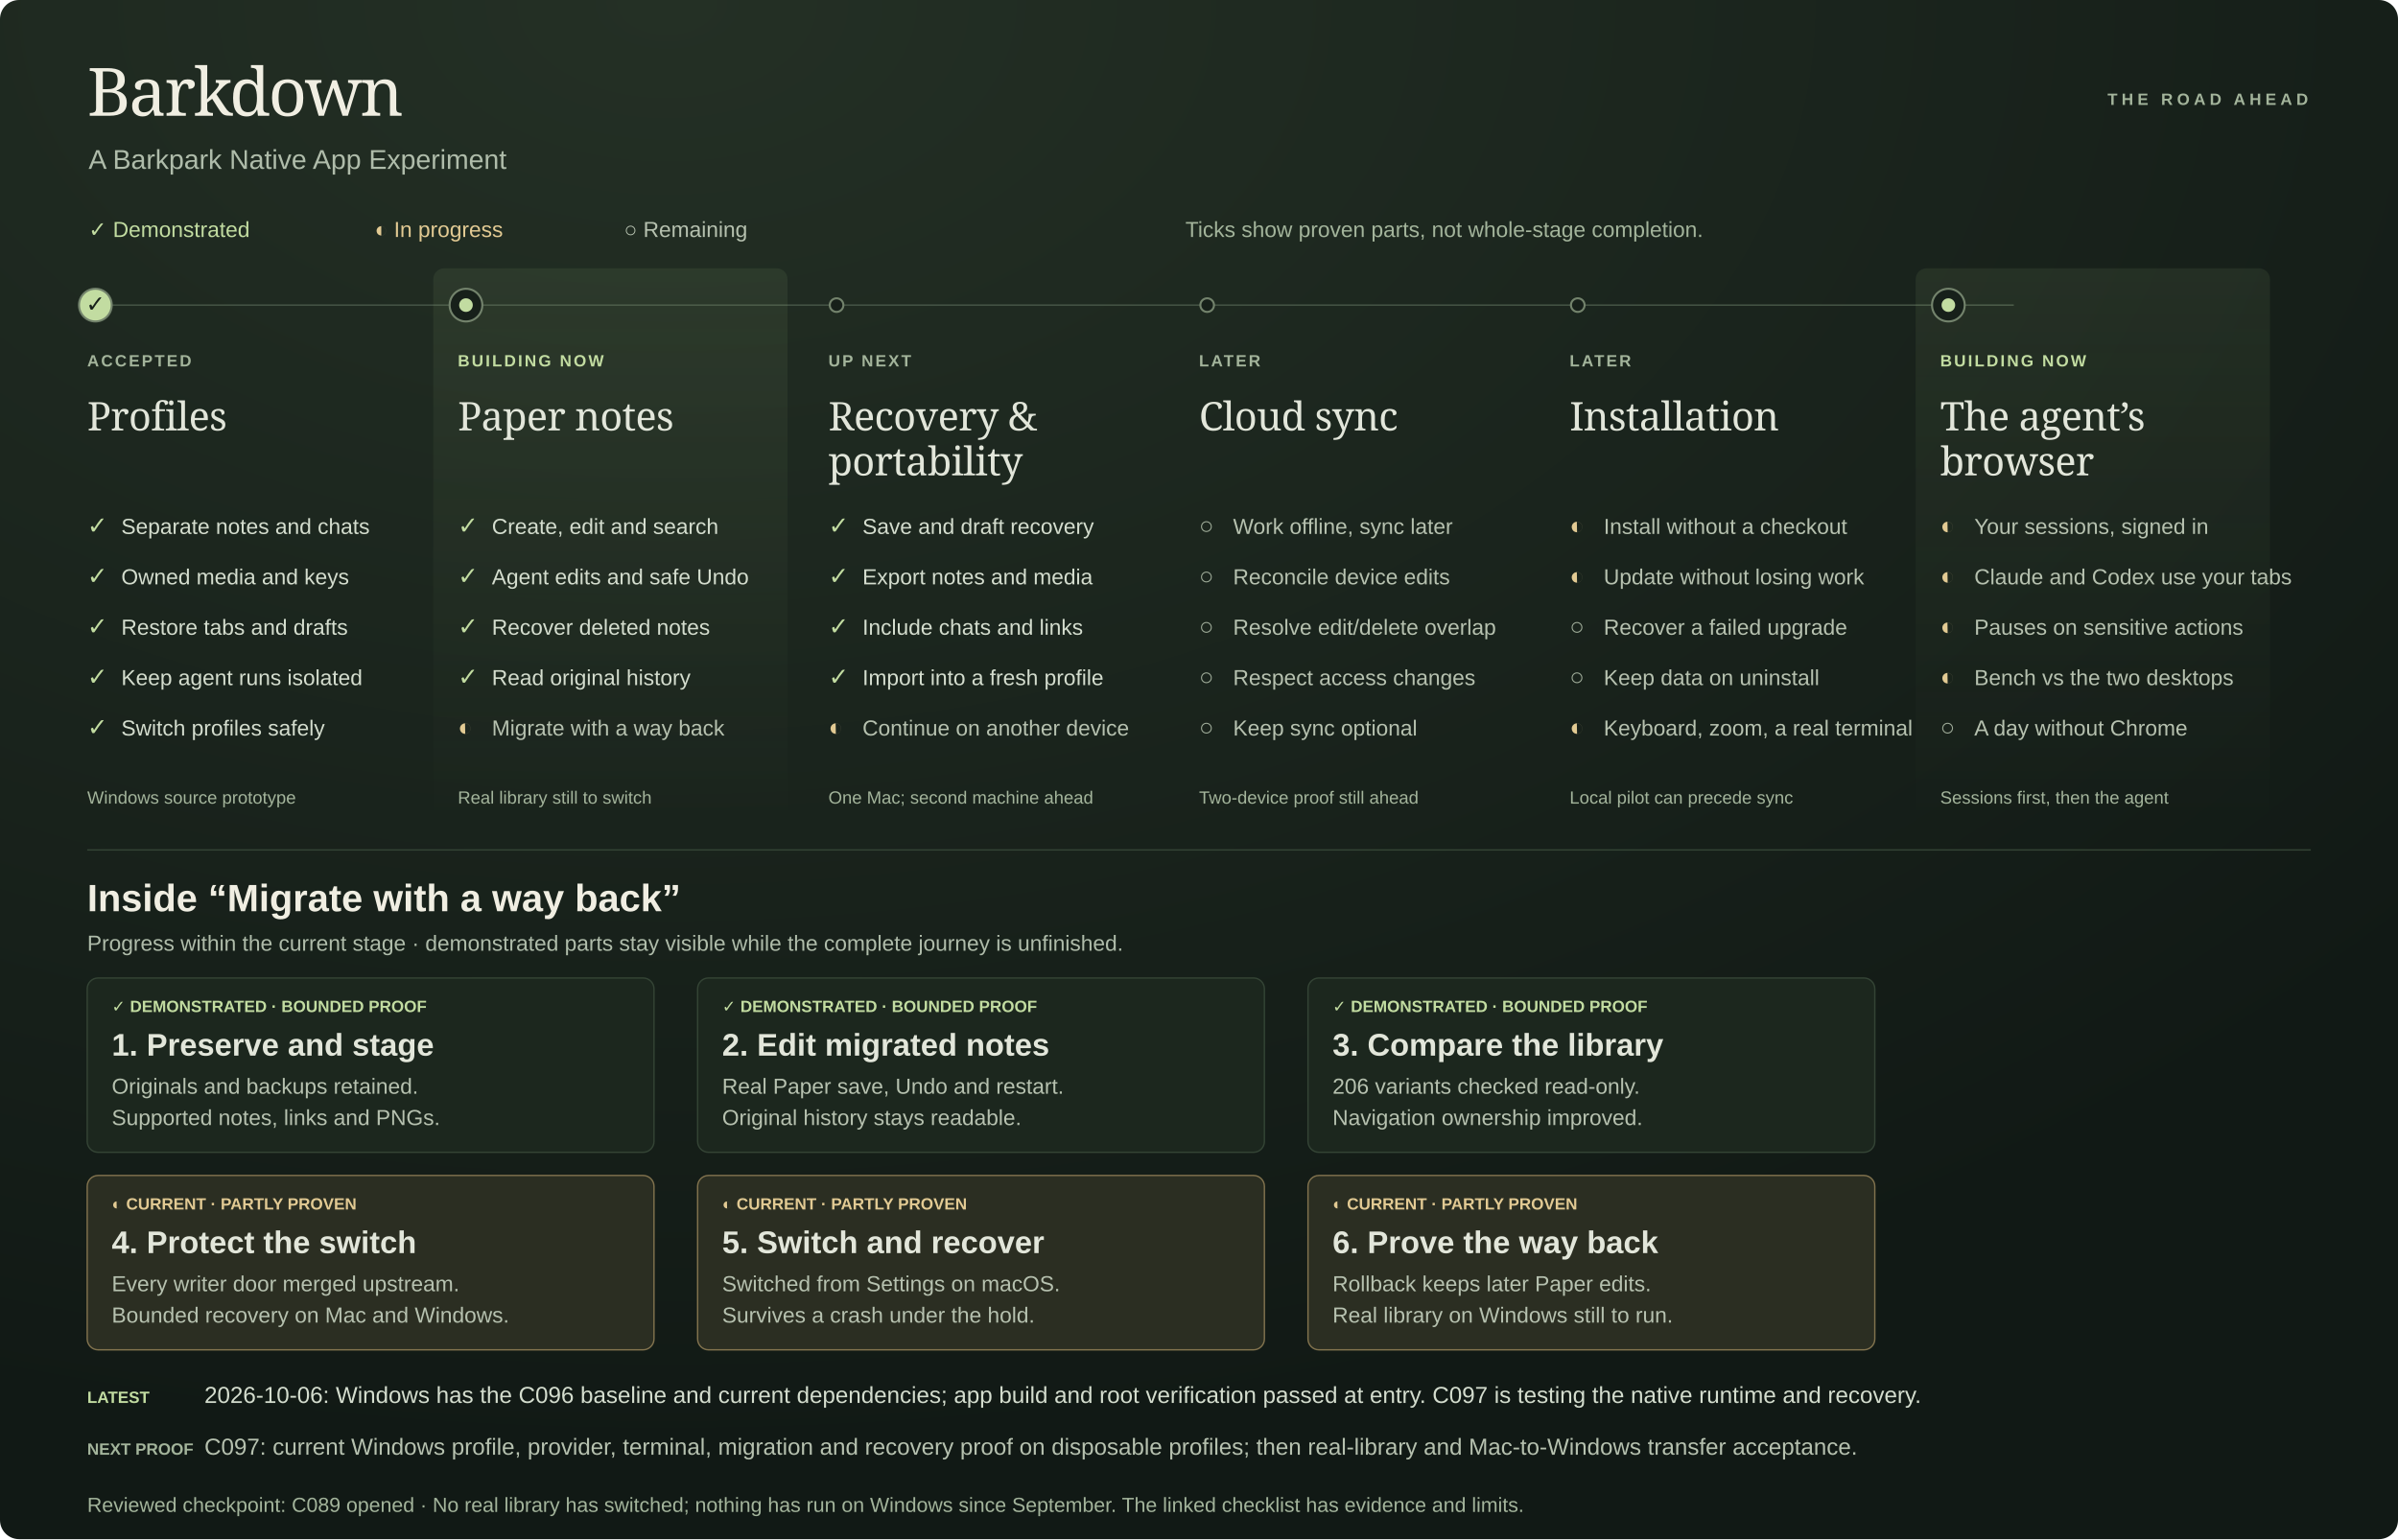
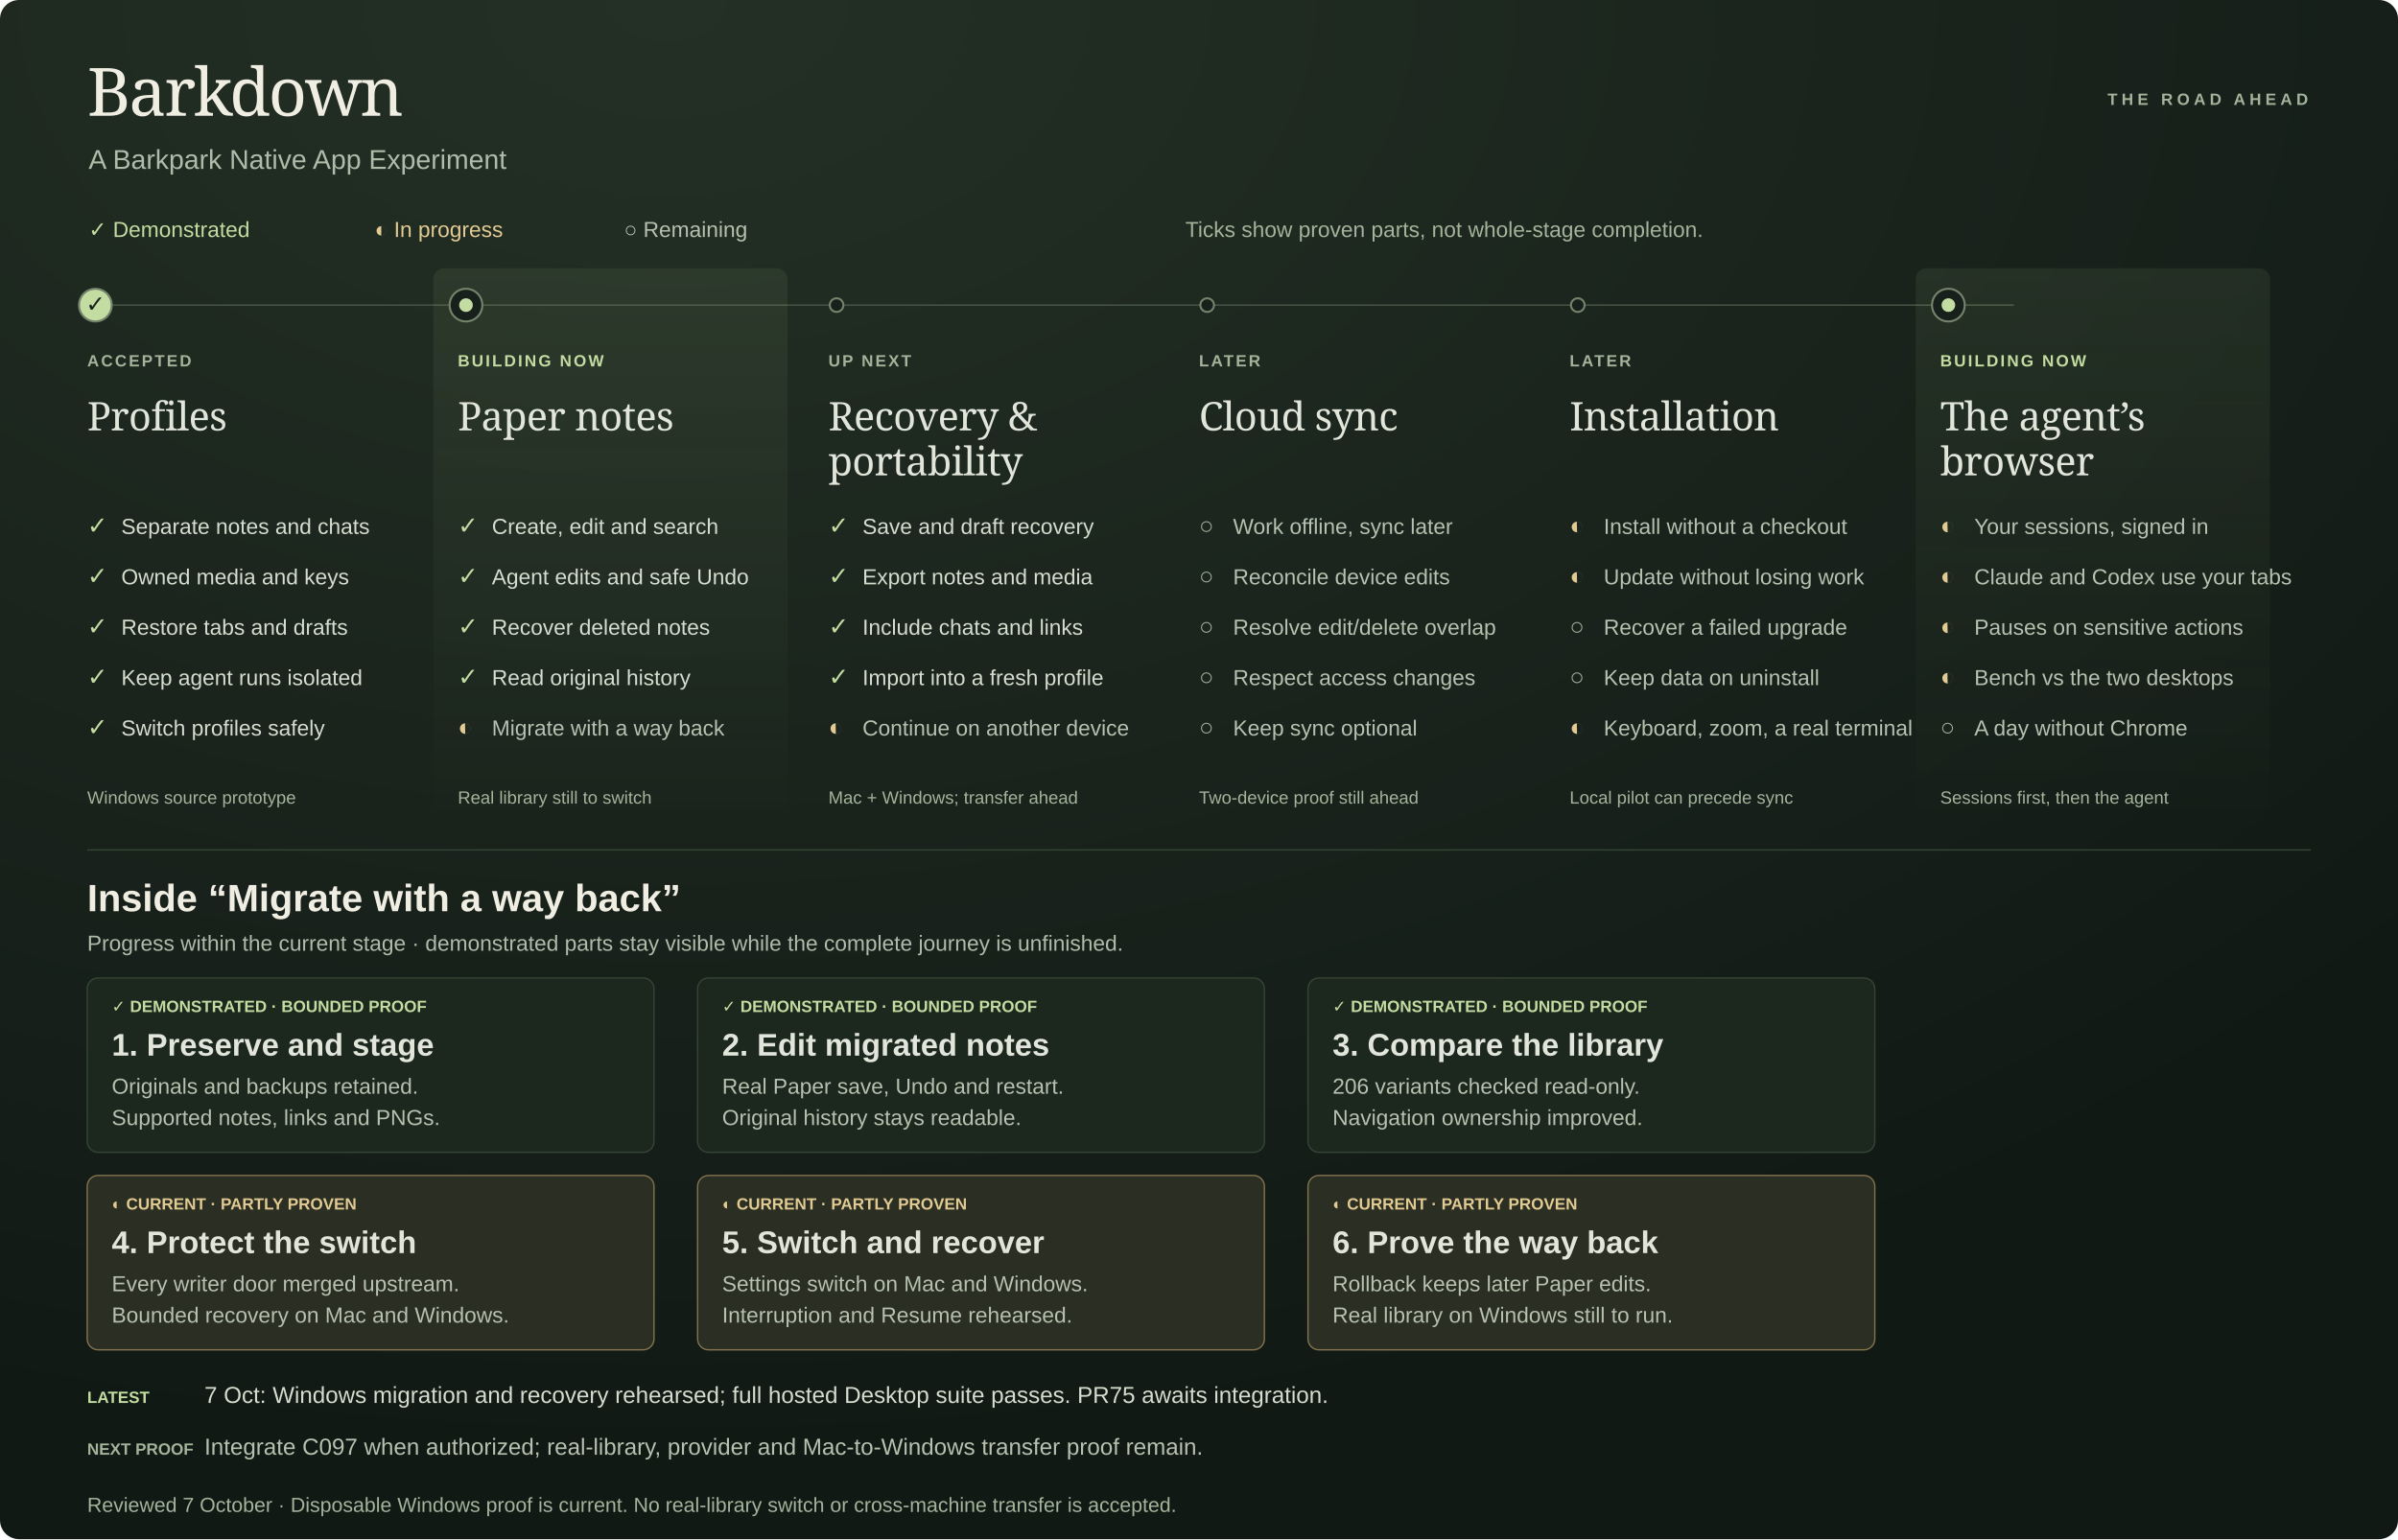
<svg xmlns="http://www.w3.org/2000/svg" width="1760" height="1130" viewBox="0 0 1760 1130" role="img" aria-labelledby="title desc">
  <defs>
    <radialGradient id="background" cx="28%" cy="0%" r="95%">
      <stop stop-color="#243025" />
      <stop offset="1" stop-color="#111915" />
    </radialGradient>
    <linearGradient id="focus" x2="0" y2="1">
      <stop stop-color="#a9c787" stop-opacity=".09" />
      <stop offset="1" stop-color="#a9c787" stop-opacity="0" />
    </linearGradient>
  </defs>
  <g font-family="Segoe UI, Arial, sans-serif">
    <rect width="1760" height="1130" rx="14" fill="url(#background)" />
    <text x="64" y="85" font-family="Georgia, serif" font-size="49" letter-spacing="-1.5" fill="#f0eee2">Barkdown</text>
    <text x="65" y="124" font-size="20" fill="#afbcaa" font-weight="400">A Barkpark Native App Experiment</text>
    <text x="1694" y="77" text-anchor="end" font-size="12" font-weight="600" letter-spacing="3" fill="#a3b49b">THE ROAD AHEAD</text>
    <text x="65" y="174" font-size="16" fill="#c2dca1" font-weight="400">✓  Demonstrated</text>
    <text x="275" y="174" font-size="16" fill="#e2ca93" font-weight="400">◐  In progress</text>
    <text x="458" y="174" font-size="16" fill="#b6c1af" font-weight="400">○  Remaining</text>
    <text x="870" y="174" font-size="16" fill="#a3b49b" font-weight="400">Ticks show proven parts, not whole-stage completion.</text>
    <path d="M70 224H1478" stroke="#475747" stroke-width="1" />
    <g data-phase="P1">
      <circle cx="70" cy="224" r="12" fill="#c2dca1" stroke="#73836c" stroke-width="1.5" />
      <text x="63" y="229" font-size="17" fill="#17201a" font-weight="600">✓</text>
      <text x="64" y="269" font-size="12" letter-spacing="1.5" font-weight="600" fill="#a3b49b">ACCEPTED</text>
      <text x="64" y="316" dy="0" font-family="Georgia, serif" font-size="29" letter-spacing="-.4" fill="#e2e6da">Profiles</text>
      <text x="64" y="392" font-size="18" fill="#c2dca1" font-weight="600">✓</text>
      <text x="89" y="392" font-size="16" fill="#d4ddce" font-weight="400">Separate notes and chats</text>
      <text x="64" y="429" font-size="18" fill="#c2dca1" font-weight="600">✓</text>
      <text x="89" y="429" font-size="16" fill="#d4ddce" font-weight="400">Owned media and keys</text>
      <text x="64" y="466" font-size="18" fill="#c2dca1" font-weight="600">✓</text>
      <text x="89" y="466" font-size="16" fill="#d4ddce" font-weight="400">Restore tabs and drafts</text>
      <text x="64" y="503" font-size="18" fill="#c2dca1" font-weight="600">✓</text>
      <text x="89" y="503" font-size="16" fill="#d4ddce" font-weight="400">Keep agent runs isolated</text>
      <text x="64" y="540" font-size="18" fill="#c2dca1" font-weight="600">✓</text>
      <text x="89" y="540" font-size="16" fill="#d4ddce" font-weight="400">Switch profiles safely</text>
      <text x="64" y="590" font-size="13" fill="#a3b49b" font-weight="400">Windows source prototype</text>
    </g>
    <g data-phase="P2">
      <rect x="318" y="197" width="260" height="410" rx="8" fill="url(#focus)" />
      <circle cx="342" cy="224" r="12" fill="#17201a" stroke="#73836c" stroke-width="1.5" />
      <circle cx="342" cy="224" r="5" fill="#c2dca1" />
      <text x="336" y="269" font-size="12" letter-spacing="1.5" font-weight="600" fill="#c2dca1">BUILDING NOW</text>
      <text x="336" y="316" dy="0" font-family="Georgia, serif" font-size="29" letter-spacing="-.4" fill="#e2e6da">Paper notes</text>
      <text x="336" y="392" font-size="18" fill="#c2dca1" font-weight="600">✓</text>
      <text x="361" y="392" font-size="16" fill="#d4ddce" font-weight="400">Create, edit and search</text>
      <text x="336" y="429" font-size="18" fill="#c2dca1" font-weight="600">✓</text>
      <text x="361" y="429" font-size="16" fill="#d4ddce" font-weight="400">Agent edits and safe Undo</text>
      <text x="336" y="466" font-size="18" fill="#c2dca1" font-weight="600">✓</text>
      <text x="361" y="466" font-size="16" fill="#d4ddce" font-weight="400">Recover deleted notes</text>
      <text x="336" y="503" font-size="18" fill="#c2dca1" font-weight="600">✓</text>
      <text x="361" y="503" font-size="16" fill="#d4ddce" font-weight="400">Read original history</text>
      <text x="336" y="540" font-size="18" fill="#e2ca93" font-weight="600">◐</text>
      <text x="361" y="540" font-size="16" fill="#b6c1af" font-weight="400">Migrate with a way back</text>
      <text x="336" y="590" font-size="13" fill="#a3b49b" font-weight="400">Real library still to switch</text>
    </g>
    <g data-phase="P3">
      <circle cx="614" cy="224" r="5" fill="#17201a" stroke="#73836c" stroke-width="1.5" />
      <text x="608" y="269" font-size="12" letter-spacing="1.5" font-weight="600" fill="#a3b49b">UP NEXT</text>
      <text x="608" y="316" dy="0" font-family="Georgia, serif" font-size="29" letter-spacing="-.4" fill="#e2e6da">Recovery &amp;</text>
      <text x="608" y="316" dy="33" font-family="Georgia, serif" font-size="29" letter-spacing="-.4" fill="#e2e6da">portability</text>
      <text x="608" y="392" font-size="18" fill="#c2dca1" font-weight="600">✓</text>
      <text x="633" y="392" font-size="16" fill="#d4ddce" font-weight="400">Save and draft recovery</text>
      <text x="608" y="429" font-size="18" fill="#c2dca1" font-weight="600">✓</text>
      <text x="633" y="429" font-size="16" fill="#d4ddce" font-weight="400">Export notes and media</text>
      <text x="608" y="466" font-size="18" fill="#c2dca1" font-weight="600">✓</text>
      <text x="633" y="466" font-size="16" fill="#d4ddce" font-weight="400">Include chats and links</text>
      <text x="608" y="503" font-size="18" fill="#c2dca1" font-weight="600">✓</text>
      <text x="633" y="503" font-size="16" fill="#d4ddce" font-weight="400">Import into a fresh profile</text>
      <text x="608" y="540" font-size="18" fill="#e2ca93" font-weight="600">◐</text>
      <text x="633" y="540" font-size="16" fill="#b6c1af" font-weight="400">Continue on another device</text>
-       <text x="608" y="590" font-size="13" fill="#a3b49b" font-weight="400">One Mac; second machine ahead</text>
+       <text x="608" y="590" font-size="13" fill="#a3b49b" font-weight="400">Mac + Windows; transfer ahead</text>
    </g>
    <g data-phase="P4">
      <circle cx="886" cy="224" r="5" fill="#17201a" stroke="#73836c" stroke-width="1.5" />
      <text x="880" y="269" font-size="12" letter-spacing="1.5" font-weight="600" fill="#a3b49b">LATER</text>
      <text x="880" y="316" dy="0" font-family="Georgia, serif" font-size="29" letter-spacing="-.4" fill="#e2e6da">Cloud sync</text>
      <text x="880" y="392" font-size="18" fill="#9fac99" font-weight="600">○</text>
      <text x="905" y="392" font-size="16" fill="#b6c1af" font-weight="400">Work offline, sync later</text>
      <text x="880" y="429" font-size="18" fill="#9fac99" font-weight="600">○</text>
      <text x="905" y="429" font-size="16" fill="#b6c1af" font-weight="400">Reconcile device edits</text>
      <text x="880" y="466" font-size="18" fill="#9fac99" font-weight="600">○</text>
      <text x="905" y="466" font-size="16" fill="#b6c1af" font-weight="400">Resolve edit/delete overlap</text>
      <text x="880" y="503" font-size="18" fill="#9fac99" font-weight="600">○</text>
      <text x="905" y="503" font-size="16" fill="#b6c1af" font-weight="400">Respect access changes</text>
      <text x="880" y="540" font-size="18" fill="#9fac99" font-weight="600">○</text>
      <text x="905" y="540" font-size="16" fill="#b6c1af" font-weight="400">Keep sync optional</text>
      <text x="880" y="590" font-size="13" fill="#a3b49b" font-weight="400">Two-device proof still ahead</text>
    </g>
    <g data-phase="P5">
      <circle cx="1158" cy="224" r="5" fill="#17201a" stroke="#73836c" stroke-width="1.5" />
      <text x="1152" y="269" font-size="12" letter-spacing="1.5" font-weight="600" fill="#a3b49b">LATER</text>
      <text x="1152" y="316" dy="0" font-family="Georgia, serif" font-size="29" letter-spacing="-.4" fill="#e2e6da">Installation</text>
      <text x="1152" y="392" font-size="18" fill="#e2ca93" font-weight="600">◐</text>
      <text x="1177" y="392" font-size="16" fill="#b6c1af" font-weight="400">Install without a checkout</text>
      <text x="1152" y="429" font-size="18" fill="#e2ca93" font-weight="600">◐</text>
      <text x="1177" y="429" font-size="16" fill="#b6c1af" font-weight="400">Update without losing work</text>
      <text x="1152" y="466" font-size="18" fill="#9fac99" font-weight="600">○</text>
      <text x="1177" y="466" font-size="16" fill="#b6c1af" font-weight="400">Recover a failed upgrade</text>
      <text x="1152" y="503" font-size="18" fill="#9fac99" font-weight="600">○</text>
      <text x="1177" y="503" font-size="16" fill="#b6c1af" font-weight="400">Keep data on uninstall</text>
      <text x="1152" y="540" font-size="18" fill="#e2ca93" font-weight="600">◐</text>
      <text x="1177" y="540" font-size="16" fill="#b6c1af" font-weight="400">Keyboard, zoom, a real terminal</text>
      <text x="1152" y="590" font-size="13" fill="#a3b49b" font-weight="400">Local pilot can precede sync</text>
    </g>
    <g data-phase="P6">
      <rect x="1406" y="197" width="260" height="410" rx="8" fill="url(#focus)" />
      <circle cx="1430" cy="224" r="12" fill="#17201a" stroke="#73836c" stroke-width="1.5" />
      <circle cx="1430" cy="224" r="5" fill="#c2dca1" />
      <text x="1424" y="269" font-size="12" letter-spacing="1.5" font-weight="600" fill="#c2dca1">BUILDING NOW</text>
      <text x="1424" y="316" dy="0" font-family="Georgia, serif" font-size="29" letter-spacing="-.4" fill="#e2e6da">The agent’s</text>
      <text x="1424" y="316" dy="33" font-family="Georgia, serif" font-size="29" letter-spacing="-.4" fill="#e2e6da">browser</text>
      <text x="1424" y="392" font-size="18" fill="#e2ca93" font-weight="600">◐</text>
      <text x="1449" y="392" font-size="16" fill="#b6c1af" font-weight="400">Your sessions, signed in</text>
      <text x="1424" y="429" font-size="18" fill="#e2ca93" font-weight="600">◐</text>
      <text x="1449" y="429" font-size="16" fill="#b6c1af" font-weight="400">Claude and Codex use your tabs</text>
      <text x="1424" y="466" font-size="18" fill="#e2ca93" font-weight="600">◐</text>
      <text x="1449" y="466" font-size="16" fill="#b6c1af" font-weight="400">Pauses on sensitive actions</text>
      <text x="1424" y="503" font-size="18" fill="#e2ca93" font-weight="600">◐</text>
      <text x="1449" y="503" font-size="16" fill="#b6c1af" font-weight="400">Bench vs the two desktops</text>
      <text x="1424" y="540" font-size="18" fill="#9fac99" font-weight="600">○</text>
      <text x="1449" y="540" font-size="16" fill="#b6c1af" font-weight="400">A day without Chrome</text>
      <text x="1424" y="590" font-size="13" fill="#a3b49b" font-weight="400">Sessions first, then the agent</text>
    </g>
    <path d="M64 624H1696" stroke="#344435" />
    <text x="64" y="669" font-size="28" fill="#f0eee2" font-weight="600">Inside “Migrate with a way back”</text>
    <text x="64" y="698" font-size="16" fill="#afbcaa" font-weight="400">Progress within the current stage · demonstrated parts stay visible while the complete journey is unfinished.</text>
    <g data-migration-step="1">
      <rect x="64" y="718" width="416" height="128" rx="8" fill="#1c271e" stroke="#344435" />
      <text x="82" y="743" font-size="12" fill="#c2dca1" font-weight="600">✓  DEMONSTRATED · BOUNDED PROOF</text>
      <text x="82" y="775" font-size="23" fill="#e2e6da" font-weight="600">1. Preserve and stage</text>
      <text x="82" y="803" font-size="16" fill="#b6c1af" font-weight="400">Originals and backups retained.</text>
      <text x="82" y="826" font-size="16" fill="#b6c1af" font-weight="400">Supported notes, links and PNGs.</text>
    </g>
    <g data-migration-step="2">
      <rect x="512" y="718" width="416" height="128" rx="8" fill="#1c271e" stroke="#344435" />
      <text x="530" y="743" font-size="12" fill="#c2dca1" font-weight="600">✓  DEMONSTRATED · BOUNDED PROOF</text>
      <text x="530" y="775" font-size="23" fill="#e2e6da" font-weight="600">2. Edit migrated notes</text>
      <text x="530" y="803" font-size="16" fill="#b6c1af" font-weight="400">Real Paper save, Undo and restart.</text>
      <text x="530" y="826" font-size="16" fill="#b6c1af" font-weight="400">Original history stays readable.</text>
    </g>
    <g data-migration-step="3">
      <rect x="960" y="718" width="416" height="128" rx="8" fill="#1c271e" stroke="#344435" />
      <text x="978" y="743" font-size="12" fill="#c2dca1" font-weight="600">✓  DEMONSTRATED · BOUNDED PROOF</text>
      <text x="978" y="775" font-size="23" fill="#e2e6da" font-weight="600">3. Compare the library</text>
      <text x="978" y="803" font-size="16" fill="#b6c1af" font-weight="400">206 variants checked read-only.</text>
      <text x="978" y="826" font-size="16" fill="#b6c1af" font-weight="400">Navigation ownership improved.</text>
    </g>
    <g data-migration-step="4">
      <rect x="64" y="863" width="416" height="128" rx="8" fill="#2b2e22" stroke="#82734e" />
      <text x="82" y="888" font-size="12" fill="#e2ca93" font-weight="600">◐  CURRENT · PARTLY PROVEN</text>
      <text x="82" y="920" font-size="23" fill="#e2e6da" font-weight="600">4. Protect the switch</text>
      <text x="82" y="948" font-size="16" fill="#b6c1af" font-weight="400">Every writer door merged upstream.</text>
      <text x="82" y="971" font-size="16" fill="#b6c1af" font-weight="400">Bounded recovery on Mac and Windows.</text>
    </g>
    <g data-migration-step="5">
      <rect x="512" y="863" width="416" height="128" rx="8" fill="#2b2e22" stroke="#82734e" />
      <text x="530" y="888" font-size="12" fill="#e2ca93" font-weight="600">◐  CURRENT · PARTLY PROVEN</text>
      <text x="530" y="920" font-size="23" fill="#e2e6da" font-weight="600">5. Switch and recover</text>
-       <text x="530" y="948" font-size="16" fill="#b6c1af" font-weight="400">Switched from Settings on macOS.</text>
-       <text x="530" y="971" font-size="16" fill="#b6c1af" font-weight="400">Survives a crash under the hold.</text>
+       <text x="530" y="948" font-size="16" fill="#b6c1af" font-weight="400">Settings switch on Mac and Windows.</text>
+       <text x="530" y="971" font-size="16" fill="#b6c1af" font-weight="400">Interruption and Resume rehearsed.</text>
    </g>
    <g data-migration-step="6">
      <rect x="960" y="863" width="416" height="128" rx="8" fill="#2b2e22" stroke="#82734e" />
      <text x="978" y="888" font-size="12" fill="#e2ca93" font-weight="600">◐  CURRENT · PARTLY PROVEN</text>
      <text x="978" y="920" font-size="23" fill="#e2e6da" font-weight="600">6. Prove the way back</text>
      <text x="978" y="948" font-size="16" fill="#b6c1af" font-weight="400">Rollback keeps later Paper edits.</text>
      <text x="978" y="971" font-size="16" fill="#b6c1af" font-weight="400">Real library on Windows still to run.</text>
    </g>
    <text x="64" y="1030" font-size="12" fill="#c2dca1" font-weight="600">LATEST</text>
-     <text x="150" y="1030" font-size="17" fill="#d4ddce" font-weight="400">2026-10-06: Windows has the C096 baseline and current dependencies; app build and root verification passed at entry. C097 is testing the native runtime and recovery.</text>
+     <text x="150" y="1030" font-size="17" fill="#d4ddce" font-weight="400">7 Oct: Windows migration and recovery rehearsed; full hosted Desktop suite passes. PR75 awaits integration.</text>
    <text x="64" y="1068" font-size="12" fill="#a3b49b" font-weight="600">NEXT PROOF</text>
-     <text x="150" y="1068" font-size="17" fill="#b6c1af" font-weight="400">C097: current Windows profile, provider, terminal, migration and recovery proof on disposable profiles; then real-library and Mac-to-Windows transfer acceptance.</text>
-     <text x="64" y="1110" font-size="15" fill="#a3b49b" font-weight="400">Reviewed checkpoint: C089 opened · No real library has switched; nothing has run on Windows since September. The linked checklist has evidence and limits.</text>
+     <text x="150" y="1068" font-size="17" fill="#b6c1af" font-weight="400">Integrate C097 when authorized; real-library, provider and Mac-to-Windows transfer proof remain.</text>
+     <text x="64" y="1110" font-size="15" fill="#a3b49b" font-weight="400">Reviewed 7 October · Disposable Windows proof is current. No real-library switch or cross-machine transfer is accepted.</text>
  </g>
</svg>
